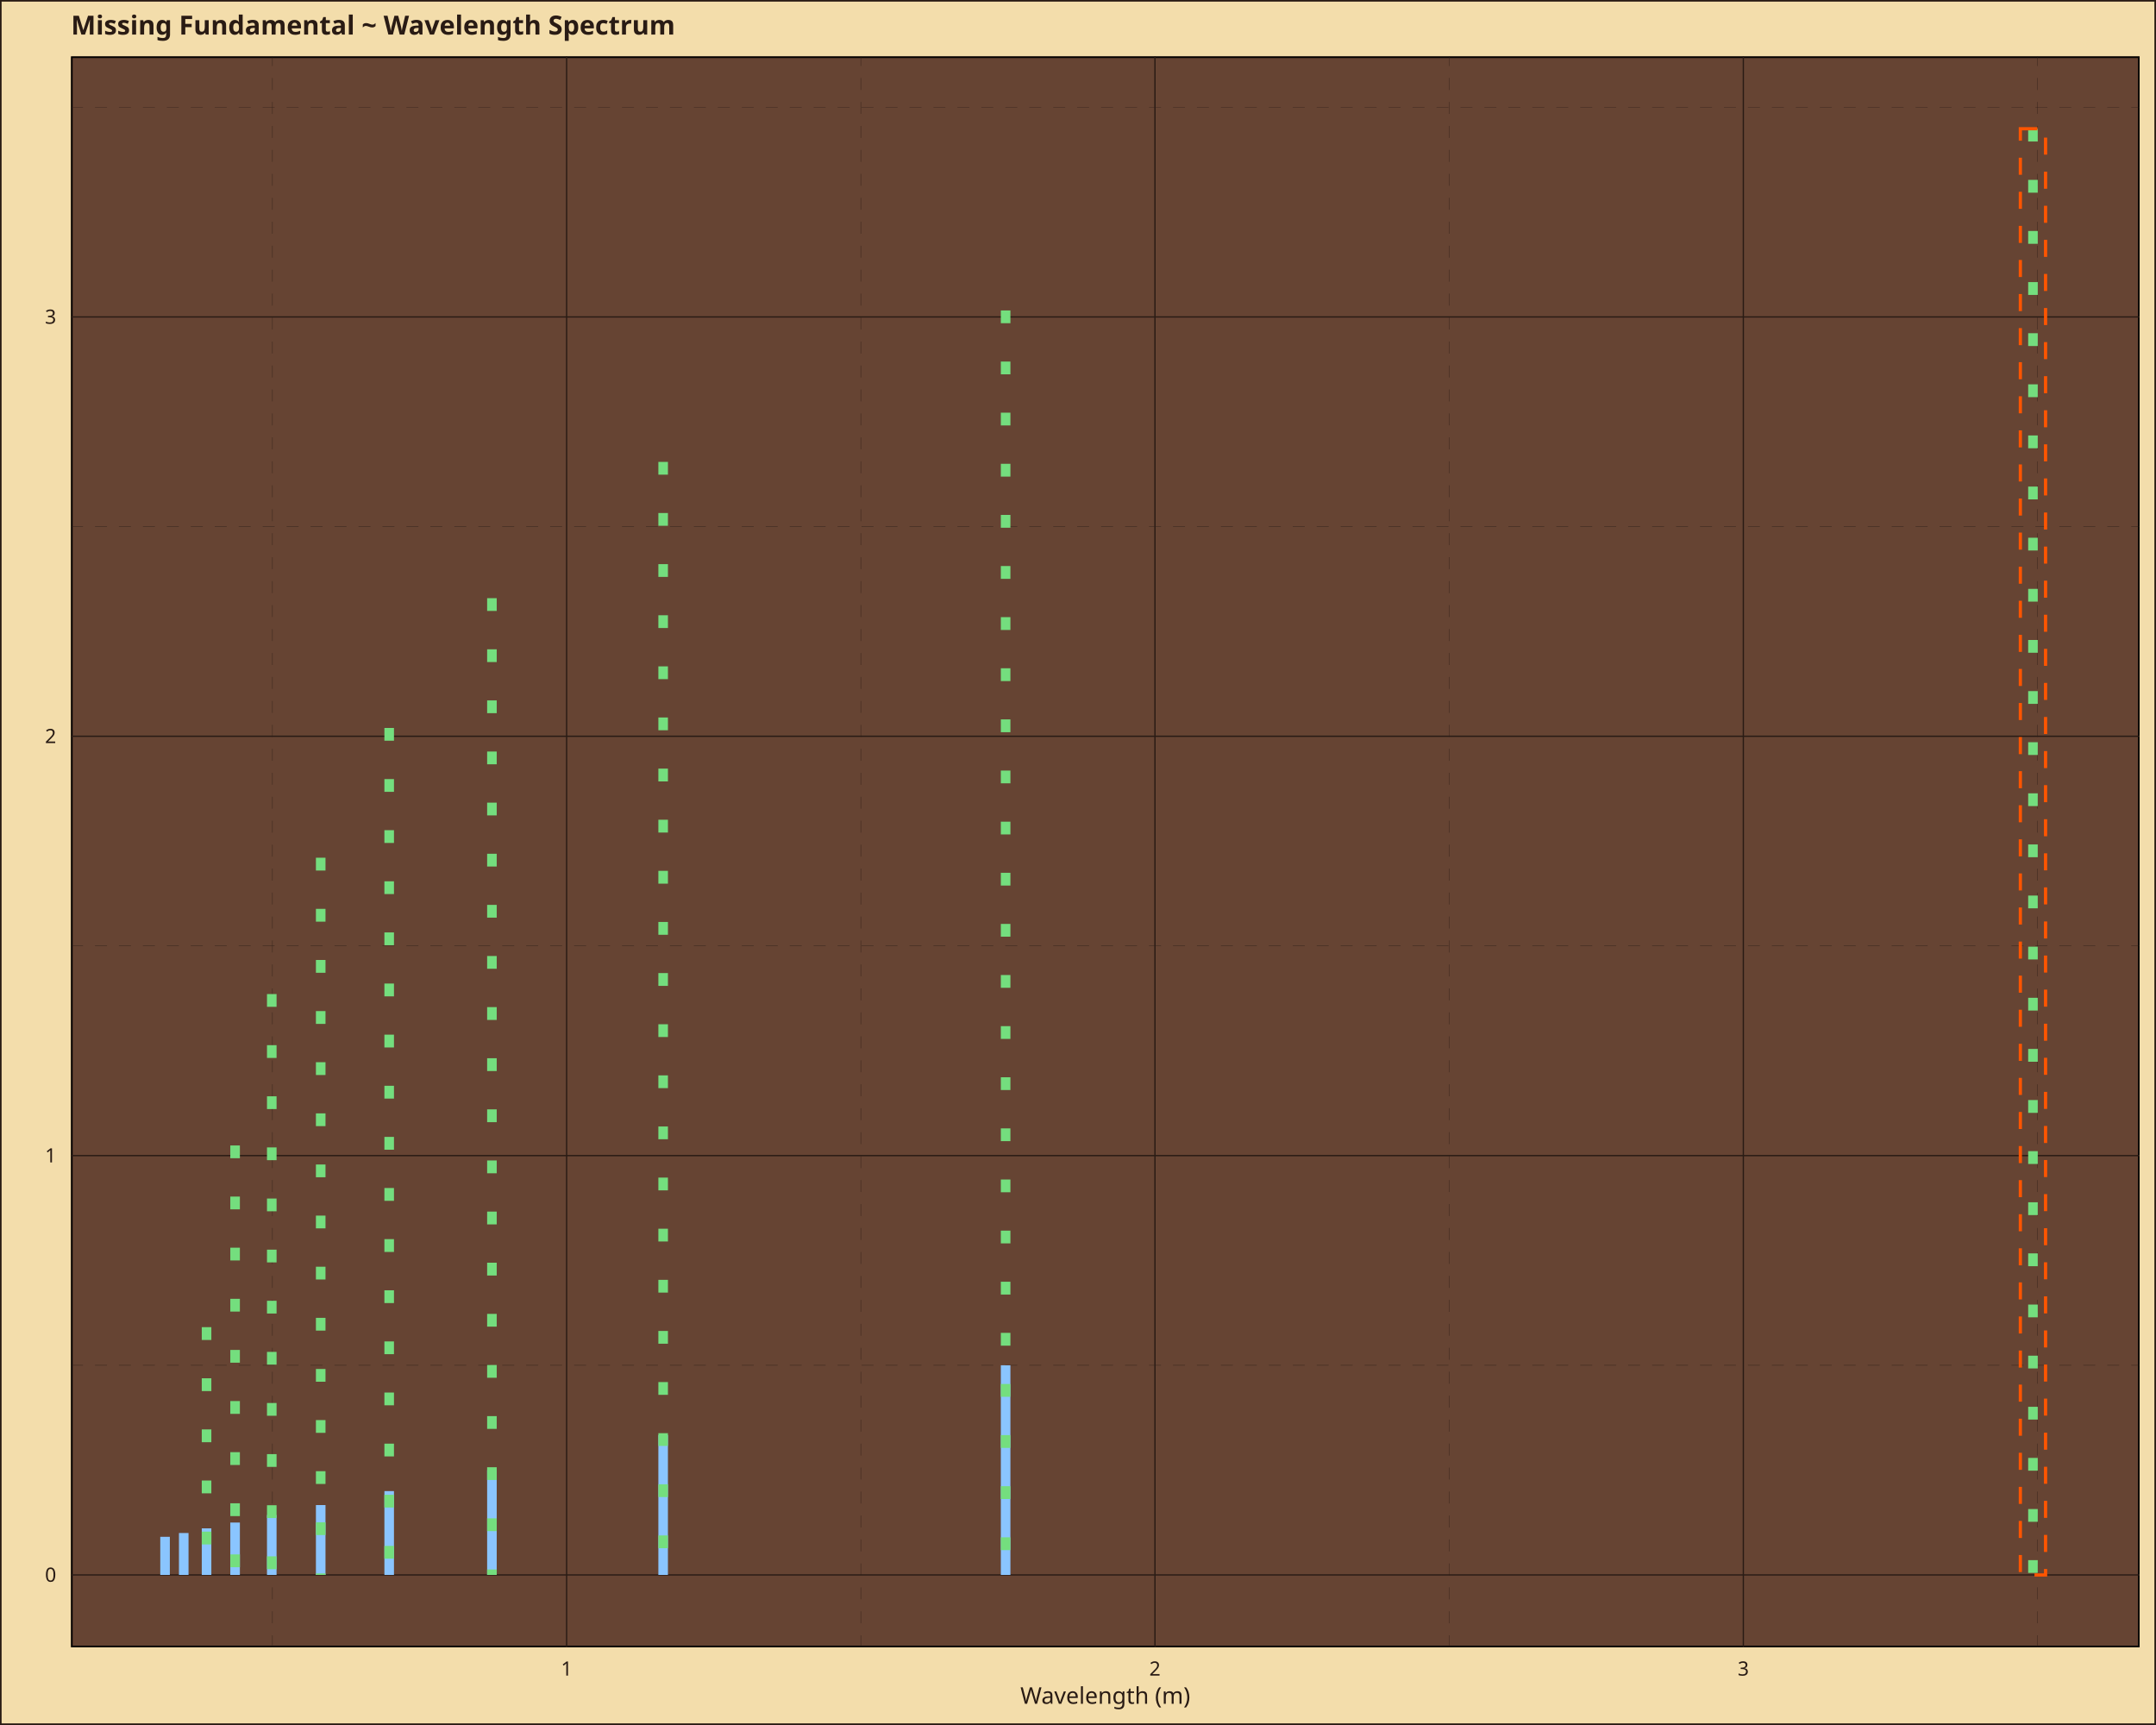
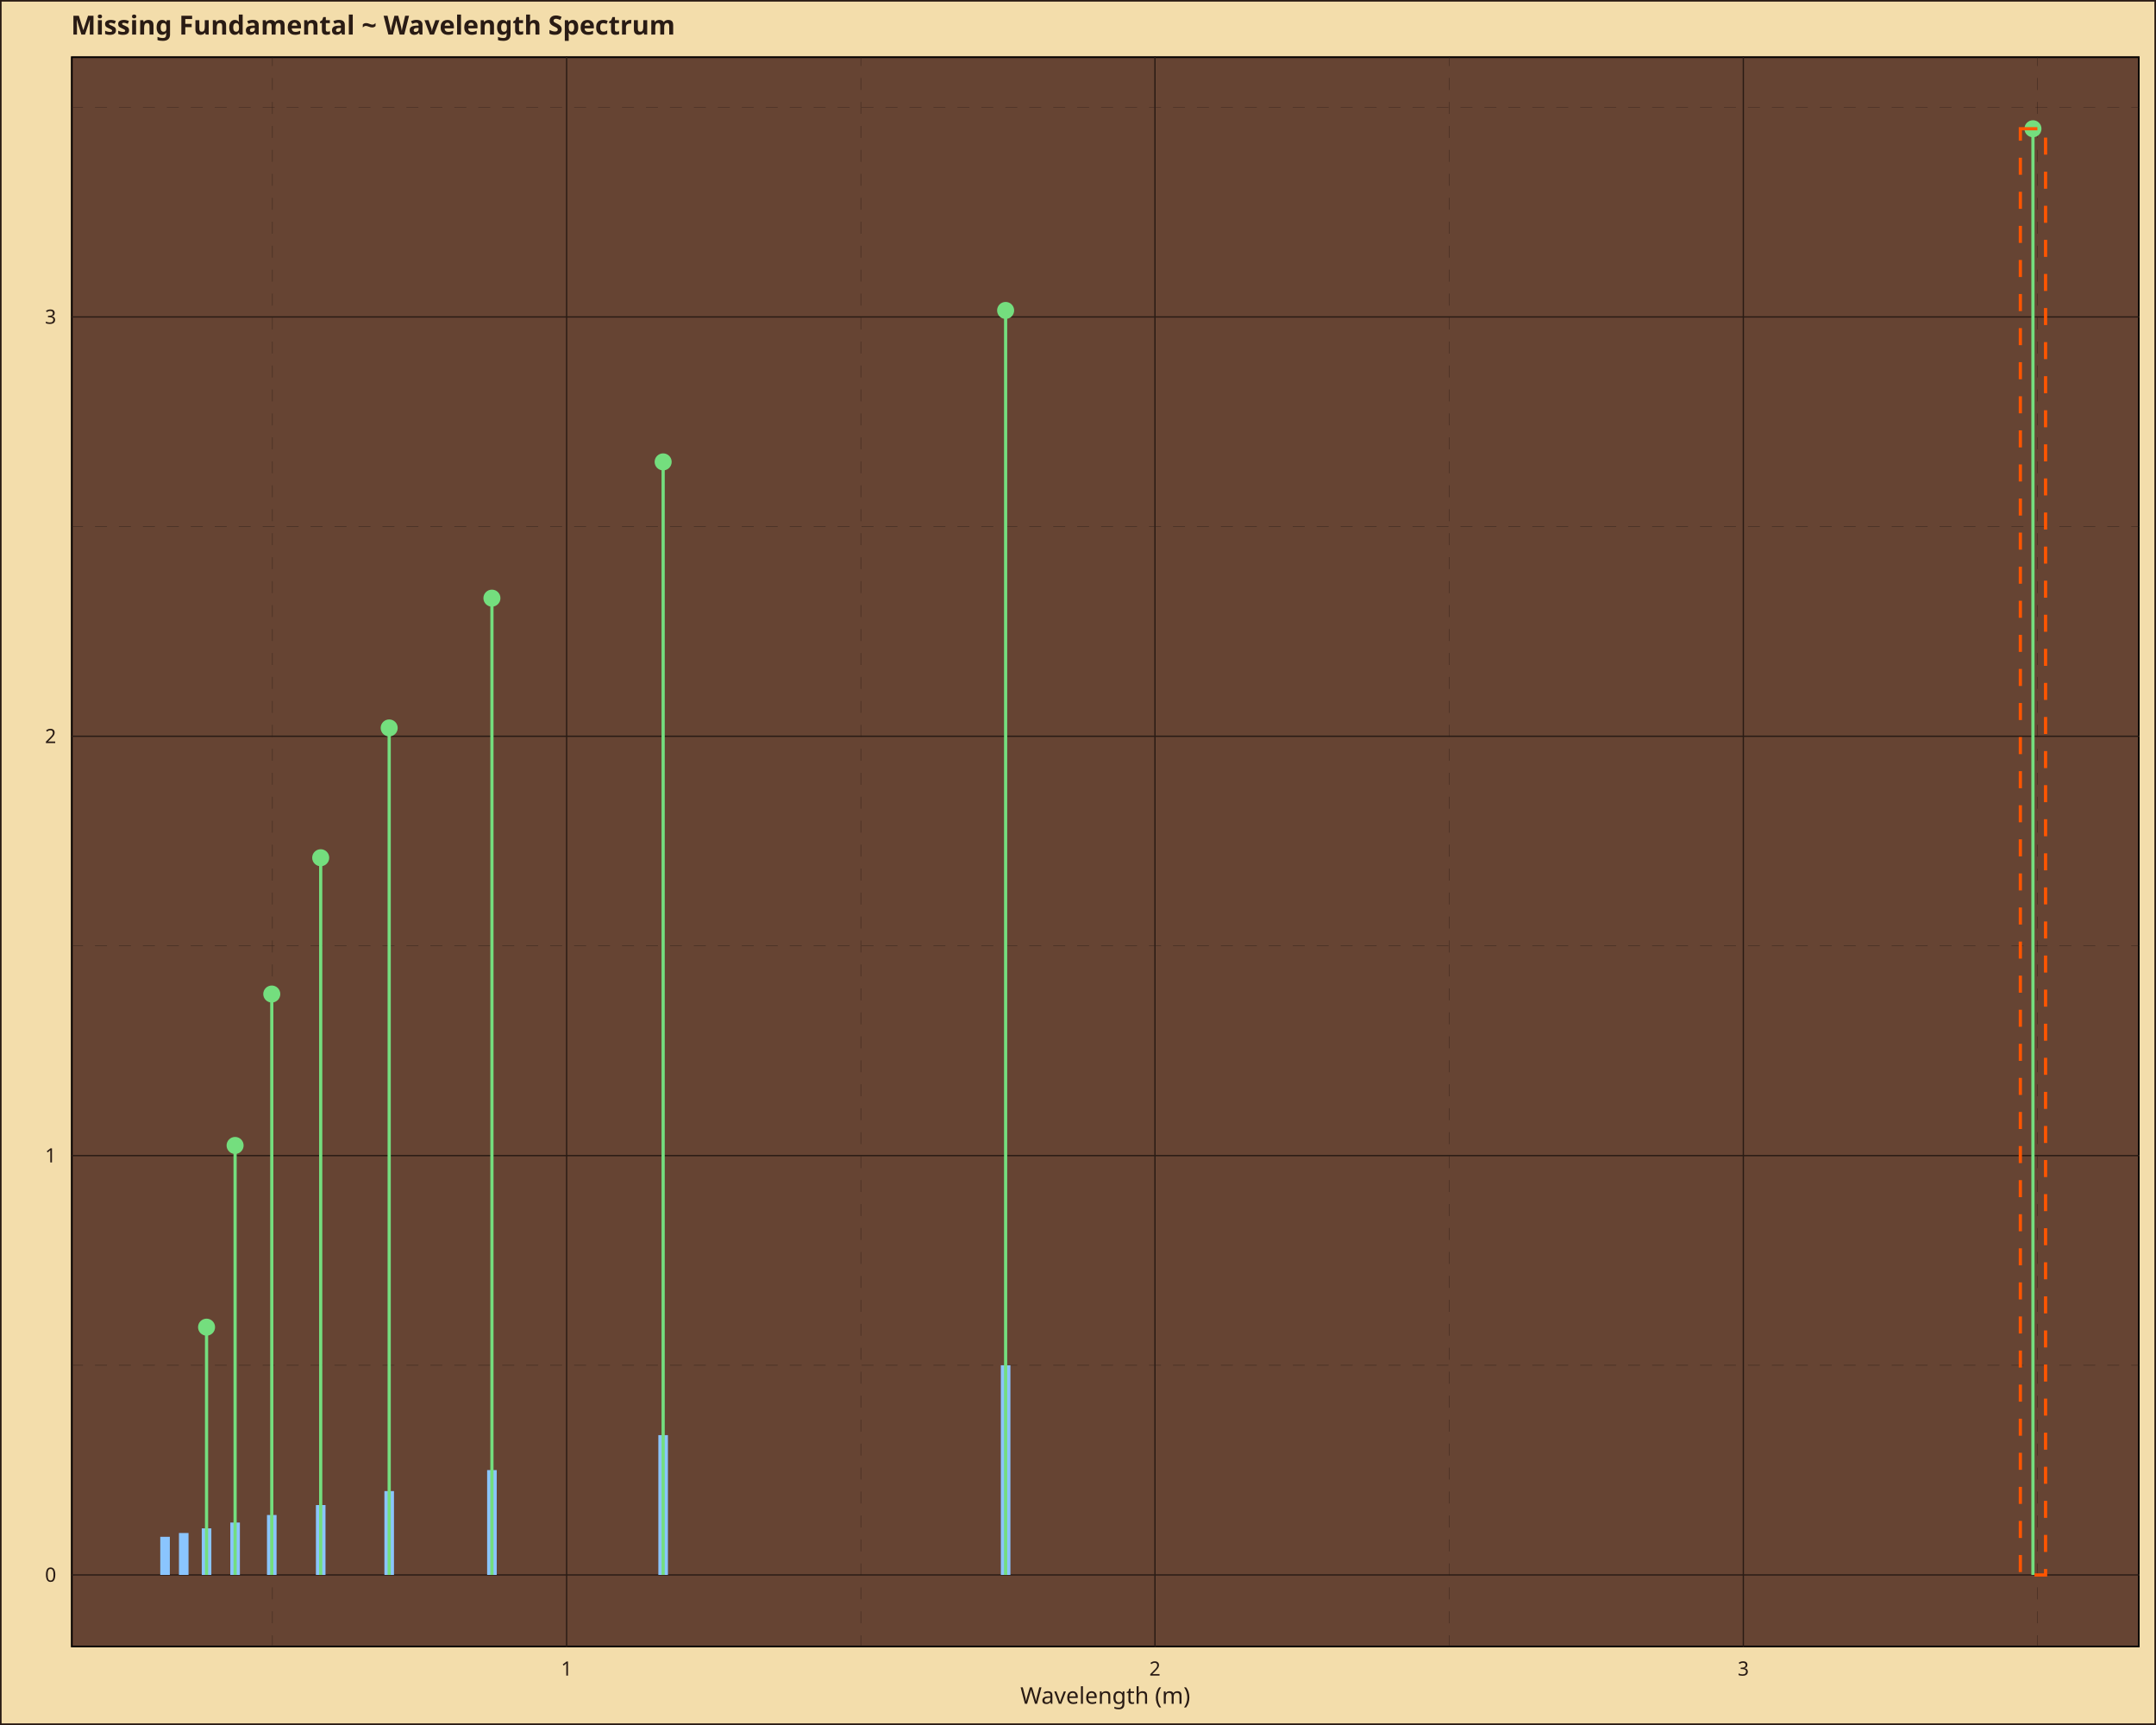
<svg xmlns="http://www.w3.org/2000/svg" class="svglite" data-engine-version="2.0" width="720.00pt" height="576.00pt" viewBox="0 0 720.00 576.00">
  <defs>
    <style type="text/css">
    .svglite line, .svglite polyline, .svglite polygon, .svglite path, .svglite rect, .svglite circle {
      fill: none;
      stroke: #000000;
      stroke-linecap: round;
      stroke-linejoin: round;
      stroke-miterlimit: 10.00;
    }
  </style>
  </defs>
  <rect width="100%" height="100%" style="stroke: none; fill: #FFFFFF;" />
  <defs>
    <clipPath id="cpMC4wMHw3MjAuMDB8MC4wMHw1NzYuMDA=">
      <rect x="0.00" y="0.00" width="720.00" height="576.00" />
    </clipPath>
  </defs>
  <g clip-path="url(#cpMC4wMHw3MjAuMDB8MC4wMHw1NzYuMDA=)">
    <rect x="0.00" y="0.00" width="720.00" height="576.00" style="stroke-width: 1.07; stroke: #291B14; fill: #F3DDAB;" />
  </g>
  <defs>
    <clipPath id="cpMjMuNzJ8NzE0LjUyfDE4Ljg0fDU1MC4wNA==">
      <rect x="23.72" y="18.84" width="690.80" height="531.20" />
    </clipPath>
  </defs>
  <g clip-path="url(#cpMjMuNzJ8NzE0LjUyfDE4Ljg0fDU1MC4wNA==)">
    <rect x="23.72" y="18.84" width="690.80" height="531.20" style="stroke-width: 1.07; fill: #664433;" />
    <polyline points="23.72,455.88 714.52,455.88 " style="stroke-width: 0.11; stroke: #291B14; stroke-dasharray: 4.00,4.00; stroke-linecap: butt;" />
    <polyline points="23.72,315.86 714.52,315.86 " style="stroke-width: 0.11; stroke: #291B14; stroke-dasharray: 4.00,4.00; stroke-linecap: butt;" />
    <polyline points="23.72,175.84 714.52,175.84 " style="stroke-width: 0.11; stroke: #291B14; stroke-dasharray: 4.00,4.00; stroke-linecap: butt;" />
    <polyline points="23.72,35.82 714.52,35.82 " style="stroke-width: 0.11; stroke: #291B14; stroke-dasharray: 4.00,4.00; stroke-linecap: butt;" />
    <polyline points="90.98,550.04 90.98,18.84 " style="stroke-width: 0.11; stroke: #291B14; stroke-dasharray: 4.00,4.00; stroke-linecap: butt;" />
    <polyline points="287.46,550.04 287.46,18.84 " style="stroke-width: 0.11; stroke: #291B14; stroke-dasharray: 4.00,4.00; stroke-linecap: butt;" />
    <polyline points="483.94,550.04 483.94,18.84 " style="stroke-width: 0.11; stroke: #291B14; stroke-dasharray: 4.00,4.00; stroke-linecap: butt;" />
    <polyline points="680.43,550.04 680.43,18.84 " style="stroke-width: 0.11; stroke: #291B14; stroke-dasharray: 4.00,4.00; stroke-linecap: butt;" />
    <polyline points="23.72,525.89 714.52,525.89 " style="stroke-width: 0.43; stroke: #291B14; stroke-linecap: butt;" />
    <polyline points="23.72,385.87 714.52,385.87 " style="stroke-width: 0.43; stroke: #291B14; stroke-linecap: butt;" />
    <polyline points="23.72,245.85 714.52,245.85 " style="stroke-width: 0.43; stroke: #291B14; stroke-linecap: butt;" />
    <polyline points="23.72,105.83 714.52,105.83 " style="stroke-width: 0.43; stroke: #291B14; stroke-linecap: butt;" />
    <polyline points="189.22,550.04 189.22,18.84 " style="stroke-width: 0.43; stroke: #291B14; stroke-linecap: butt;" />
    <polyline points="385.70,550.04 385.70,18.84 " style="stroke-width: 0.43; stroke: #291B14; stroke-linecap: butt;" />
    <polyline points="582.19,550.04 582.19,18.84 " style="stroke-width: 0.43; stroke: #291B14; stroke-linecap: butt;" />
    <line x1="55.12" y1="513.16" x2="55.12" y2="525.89" style="stroke-width: 3.20; stroke: #8AC5FF; stroke-linecap: butt;" />
    <line x1="61.36" y1="511.89" x2="61.36" y2="525.89" style="stroke-width: 3.20; stroke: #8AC5FF; stroke-linecap: butt;" />
    <line x1="68.98" y1="510.34" x2="68.98" y2="525.89" style="stroke-width: 3.20; stroke: #8AC5FF; stroke-linecap: butt;" />
    <line x1="78.51" y1="508.39" x2="78.51" y2="525.89" style="stroke-width: 3.20; stroke: #8AC5FF; stroke-linecap: butt;" />
    <line x1="90.76" y1="505.89" x2="90.76" y2="525.89" style="stroke-width: 3.20; stroke: #8AC5FF; stroke-linecap: butt;" />
    <line x1="107.10" y1="502.56" x2="107.10" y2="525.89" style="stroke-width: 3.20; stroke: #8AC5FF; stroke-linecap: butt;" />
    <line x1="129.97" y1="497.89" x2="129.97" y2="525.89" style="stroke-width: 3.20; stroke: #8AC5FF; stroke-linecap: butt;" />
    <line x1="164.28" y1="490.89" x2="164.28" y2="525.89" style="stroke-width: 3.20; stroke: #8AC5FF; stroke-linecap: butt;" />
    <line x1="221.46" y1="479.22" x2="221.46" y2="525.89" style="stroke-width: 3.20; stroke: #8AC5FF; stroke-linecap: butt;" />
    <line x1="335.83" y1="455.88" x2="335.83" y2="525.89" style="stroke-width: 3.20; stroke: #8AC5FF; stroke-linecap: butt;" />
-     <line x1="68.98" y1="443.16" x2="68.98" y2="525.89" style="stroke-width: 3.20; stroke: #74DE7E; stroke-dasharray: 4.27,12.80; stroke-linecap: butt;" />
-     <line x1="78.51" y1="382.48" x2="78.51" y2="525.89" style="stroke-width: 3.20; stroke: #74DE7E; stroke-dasharray: 4.27,12.80; stroke-linecap: butt;" />
-     <line x1="90.76" y1="331.92" x2="90.76" y2="525.89" style="stroke-width: 3.20; stroke: #74DE7E; stroke-dasharray: 4.27,12.80; stroke-linecap: butt;" />
-     <line x1="107.10" y1="286.41" x2="107.10" y2="525.89" style="stroke-width: 3.20; stroke: #74DE7E; stroke-dasharray: 4.27,12.80; stroke-linecap: butt;" />
-     <line x1="129.97" y1="243.07" x2="129.97" y2="525.89" style="stroke-width: 3.20; stroke: #74DE7E; stroke-dasharray: 4.27,12.80; stroke-linecap: butt;" />
-     <line x1="164.28" y1="199.73" x2="164.28" y2="525.89" style="stroke-width: 3.20; stroke: #74DE7E; stroke-dasharray: 4.27,12.80; stroke-linecap: butt;" />
-     <line x1="221.46" y1="154.23" x2="221.46" y2="525.89" style="stroke-width: 3.20; stroke: #74DE7E; stroke-dasharray: 4.27,12.80; stroke-linecap: butt;" />
-     <line x1="335.83" y1="103.66" x2="335.83" y2="525.89" style="stroke-width: 3.20; stroke: #74DE7E; stroke-dasharray: 4.27,12.80; stroke-linecap: butt;" />
-     <line x1="678.91" y1="42.99" x2="678.91" y2="525.89" style="stroke-width: 3.20; stroke: #74DE7E; stroke-dasharray: 4.27,12.80; stroke-linecap: butt;" />
+     <line x1="68.98" y1="525.89" x2="68.98" y2="443.16" style="stroke-width: 1.07; stroke: #74DE7E; stroke-linecap: butt;" />
+     <line x1="78.51" y1="525.89" x2="78.51" y2="382.48" style="stroke-width: 1.07; stroke: #74DE7E; stroke-linecap: butt;" />
+     <line x1="90.76" y1="525.89" x2="90.76" y2="331.92" style="stroke-width: 1.07; stroke: #74DE7E; stroke-linecap: butt;" />
+     <line x1="107.10" y1="525.89" x2="107.10" y2="286.41" style="stroke-width: 1.07; stroke: #74DE7E; stroke-linecap: butt;" />
+     <line x1="129.97" y1="525.89" x2="129.97" y2="243.07" style="stroke-width: 1.07; stroke: #74DE7E; stroke-linecap: butt;" />
+     <line x1="164.28" y1="525.89" x2="164.28" y2="199.73" style="stroke-width: 1.07; stroke: #74DE7E; stroke-linecap: butt;" />
+     <line x1="221.46" y1="525.89" x2="221.46" y2="154.23" style="stroke-width: 1.07; stroke: #74DE7E; stroke-linecap: butt;" />
+     <line x1="335.83" y1="525.89" x2="335.83" y2="103.66" style="stroke-width: 1.07; stroke: #74DE7E; stroke-linecap: butt;" />
+     <line x1="678.91" y1="525.89" x2="678.91" y2="42.99" style="stroke-width: 1.07; stroke: #74DE7E; stroke-linecap: butt;" />
+     <circle cx="68.98" cy="443.16" r="2.49" style="stroke-width: 0.71; stroke: #74DE7E; fill: #74DE7E;" />
+     <circle cx="78.51" cy="382.48" r="2.49" style="stroke-width: 0.71; stroke: #74DE7E; fill: #74DE7E;" />
+     <circle cx="90.76" cy="331.92" r="2.49" style="stroke-width: 0.71; stroke: #74DE7E; fill: #74DE7E;" />
+     <circle cx="107.10" cy="286.41" r="2.49" style="stroke-width: 0.71; stroke: #74DE7E; fill: #74DE7E;" />
+     <circle cx="129.97" cy="243.07" r="2.49" style="stroke-width: 0.71; stroke: #74DE7E; fill: #74DE7E;" />
+     <circle cx="164.28" cy="199.73" r="2.49" style="stroke-width: 0.71; stroke: #74DE7E; fill: #74DE7E;" />
+     <circle cx="221.46" cy="154.23" r="2.49" style="stroke-width: 0.71; stroke: #74DE7E; fill: #74DE7E;" />
+     <circle cx="335.83" cy="103.66" r="2.49" style="stroke-width: 0.71; stroke: #74DE7E; fill: #74DE7E;" />
+     <circle cx="678.91" cy="42.99" r="2.49" style="stroke-width: 0.71; stroke: #74DE7E; fill: #74DE7E;" />
    <rect x="674.70" y="42.99" width="8.42" height="482.91" style="stroke-width: 1.07; stroke: #FF5500; stroke-dasharray: 5.69,5.69; stroke-linecap: butt; stroke-linejoin: miter;" />
  </g>
  <g clip-path="url(#cpMC4wMHw3MjAuMDB8MC4wMHw1NzYuMDA=)">
    <text x="18.79" y="528.17" text-anchor="end" style="font-size: 6.60px; fill: #291B14; font-family: sans;" textLength="3.67px" lengthAdjust="spacingAndGlyphs">0</text>
    <text x="18.79" y="388.15" text-anchor="end" style="font-size: 6.60px; fill: #291B14; font-family: sans;" textLength="3.67px" lengthAdjust="spacingAndGlyphs">1</text>
    <text x="18.79" y="248.13" text-anchor="end" style="font-size: 6.60px; fill: #291B14; font-family: sans;" textLength="3.67px" lengthAdjust="spacingAndGlyphs">2</text>
    <text x="18.79" y="108.11" text-anchor="end" style="font-size: 6.60px; fill: #291B14; font-family: sans;" textLength="3.67px" lengthAdjust="spacingAndGlyphs">3</text>
    <text x="189.22" y="559.51" text-anchor="middle" style="font-size: 6.60px; fill: #291B14; font-family: sans;" textLength="3.67px" lengthAdjust="spacingAndGlyphs">1</text>
    <text x="385.70" y="559.51" text-anchor="middle" style="font-size: 6.60px; fill: #291B14; font-family: sans;" textLength="3.67px" lengthAdjust="spacingAndGlyphs">2</text>
    <text x="582.19" y="559.51" text-anchor="middle" style="font-size: 6.60px; fill: #291B14; font-family: sans;" textLength="3.67px" lengthAdjust="spacingAndGlyphs">3</text>
    <text x="369.12" y="568.92" text-anchor="middle" style="font-size: 7.70px; fill: #291B14; font-family: sans;" textLength="54.35px" lengthAdjust="spacingAndGlyphs">Wavelength (m)</text>
    <text x="23.72" y="11.54" style="font-size: 8.80px; font-weight: bold; fill: #291B14; font-family: sans;" textLength="180.27px" lengthAdjust="spacingAndGlyphs">Missing Fundamental ~ Wavelength Spectrum</text>
  </g>
</svg>
